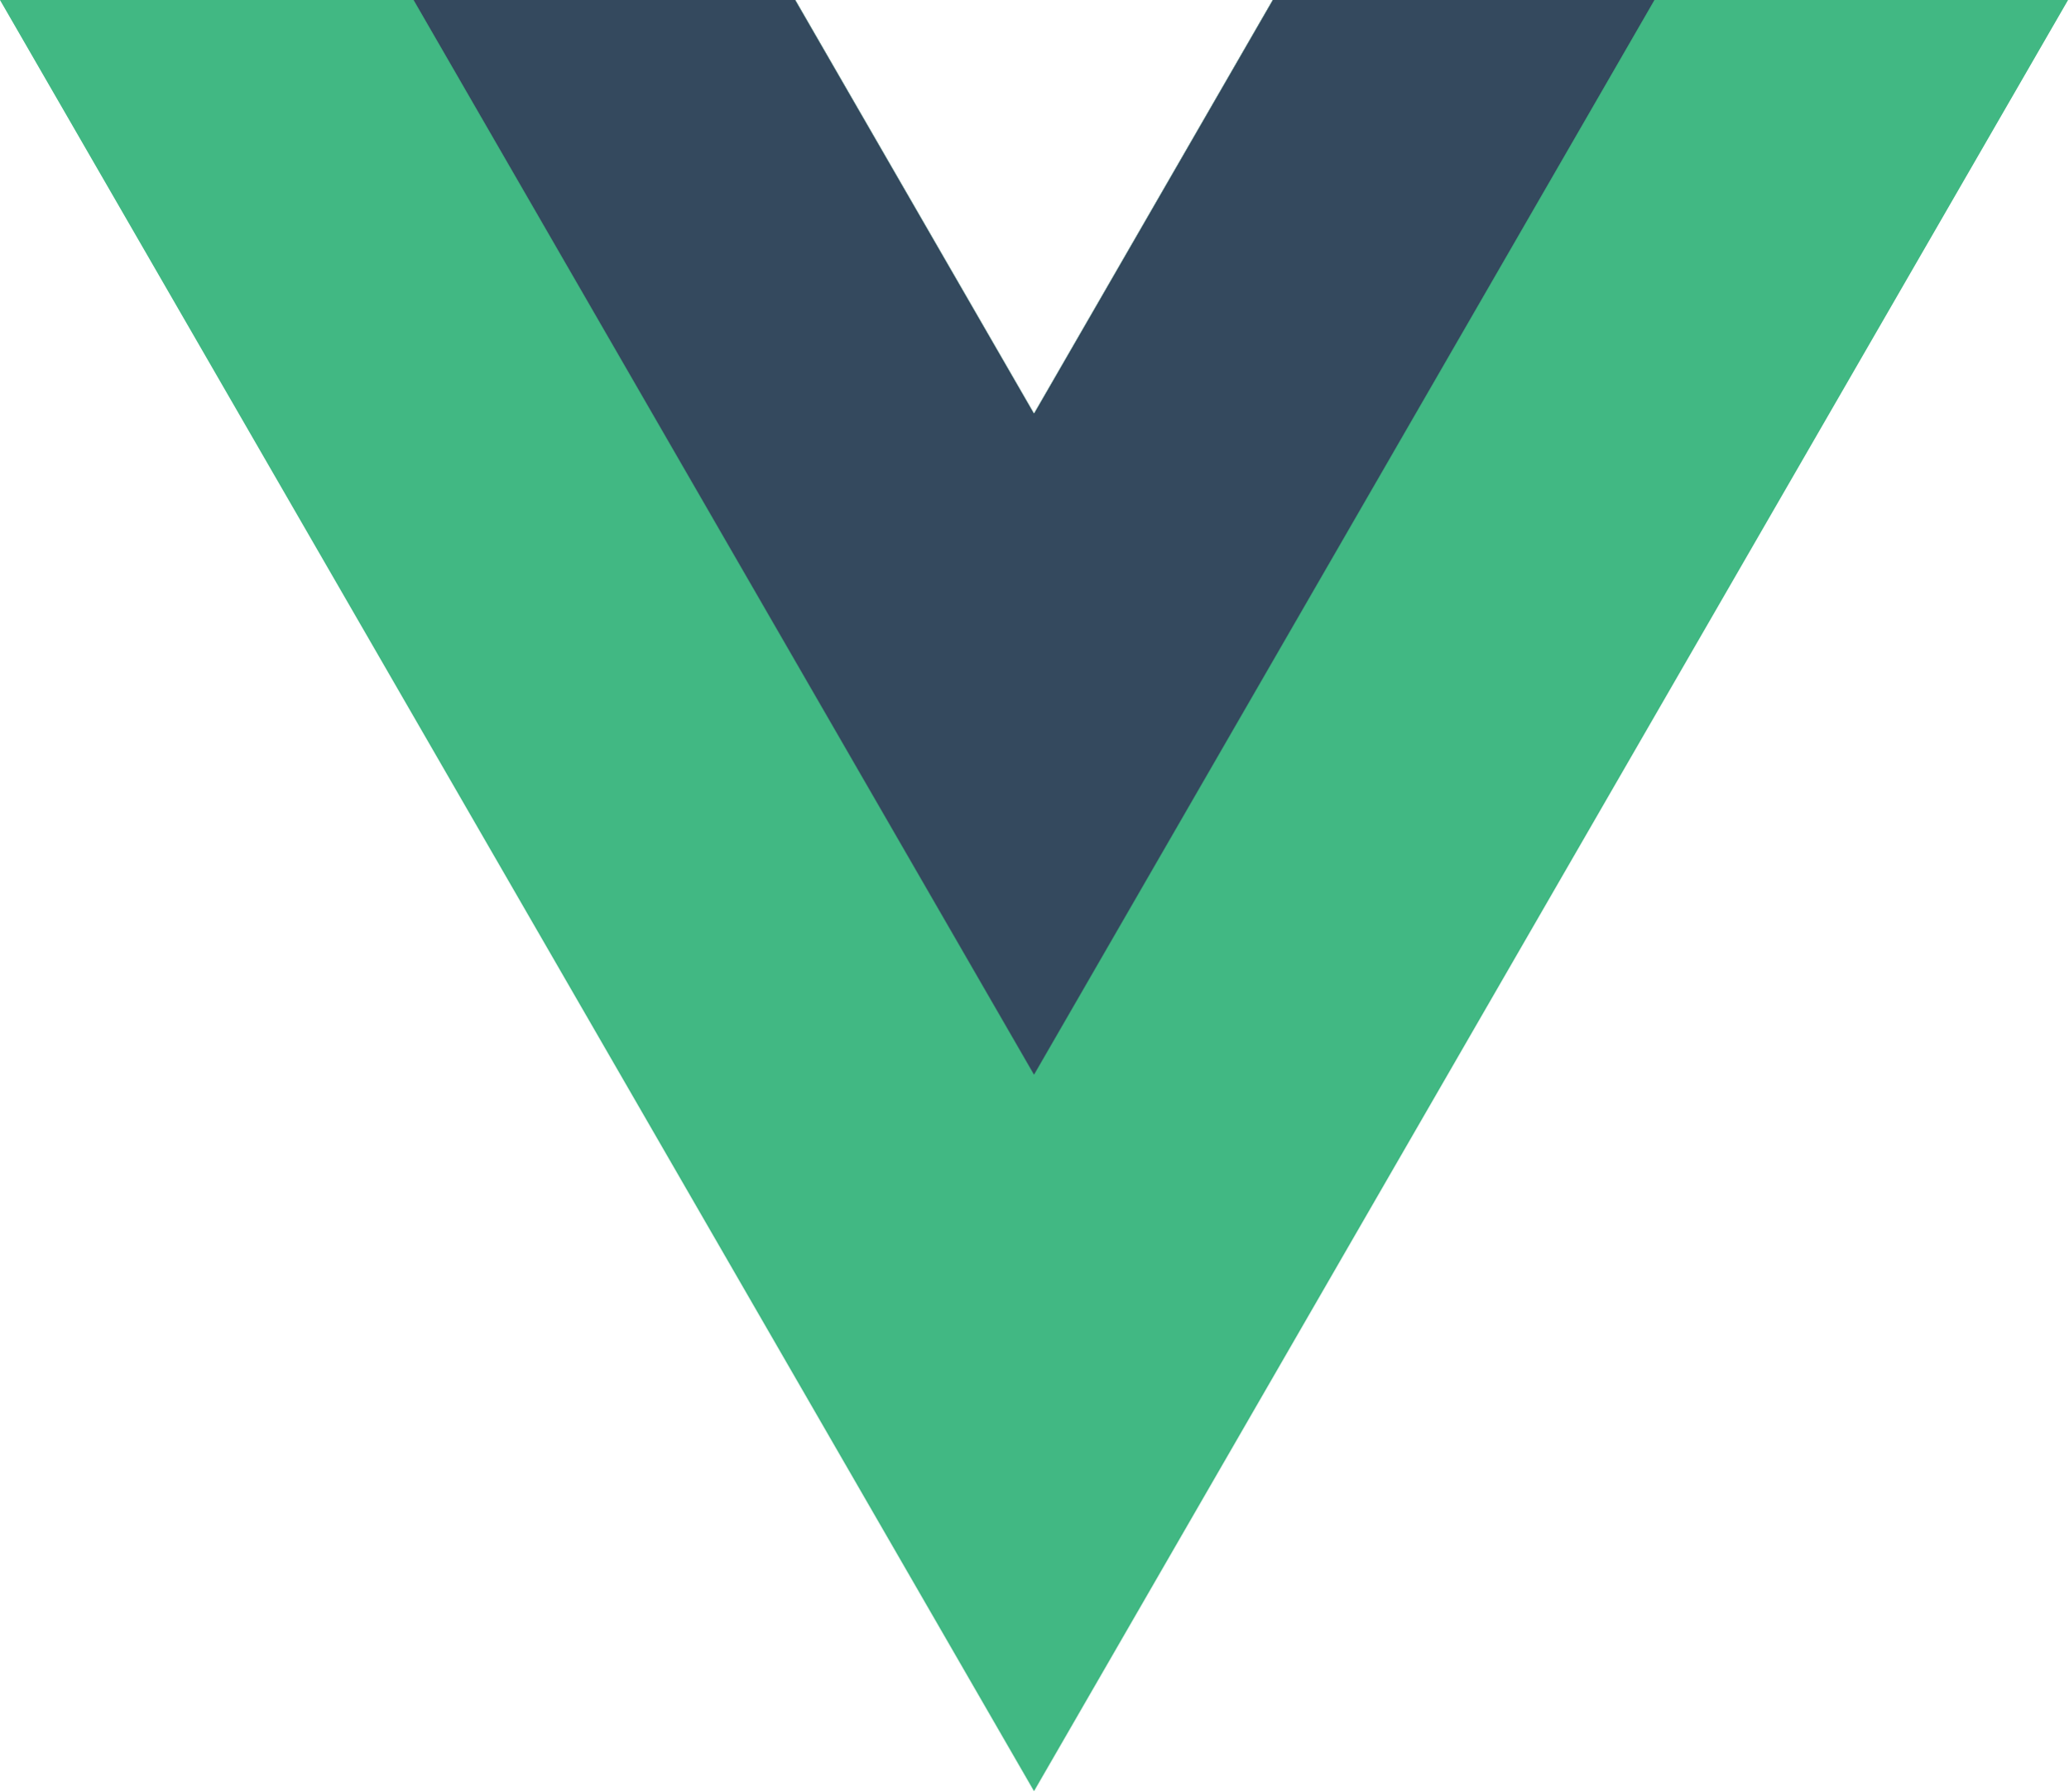
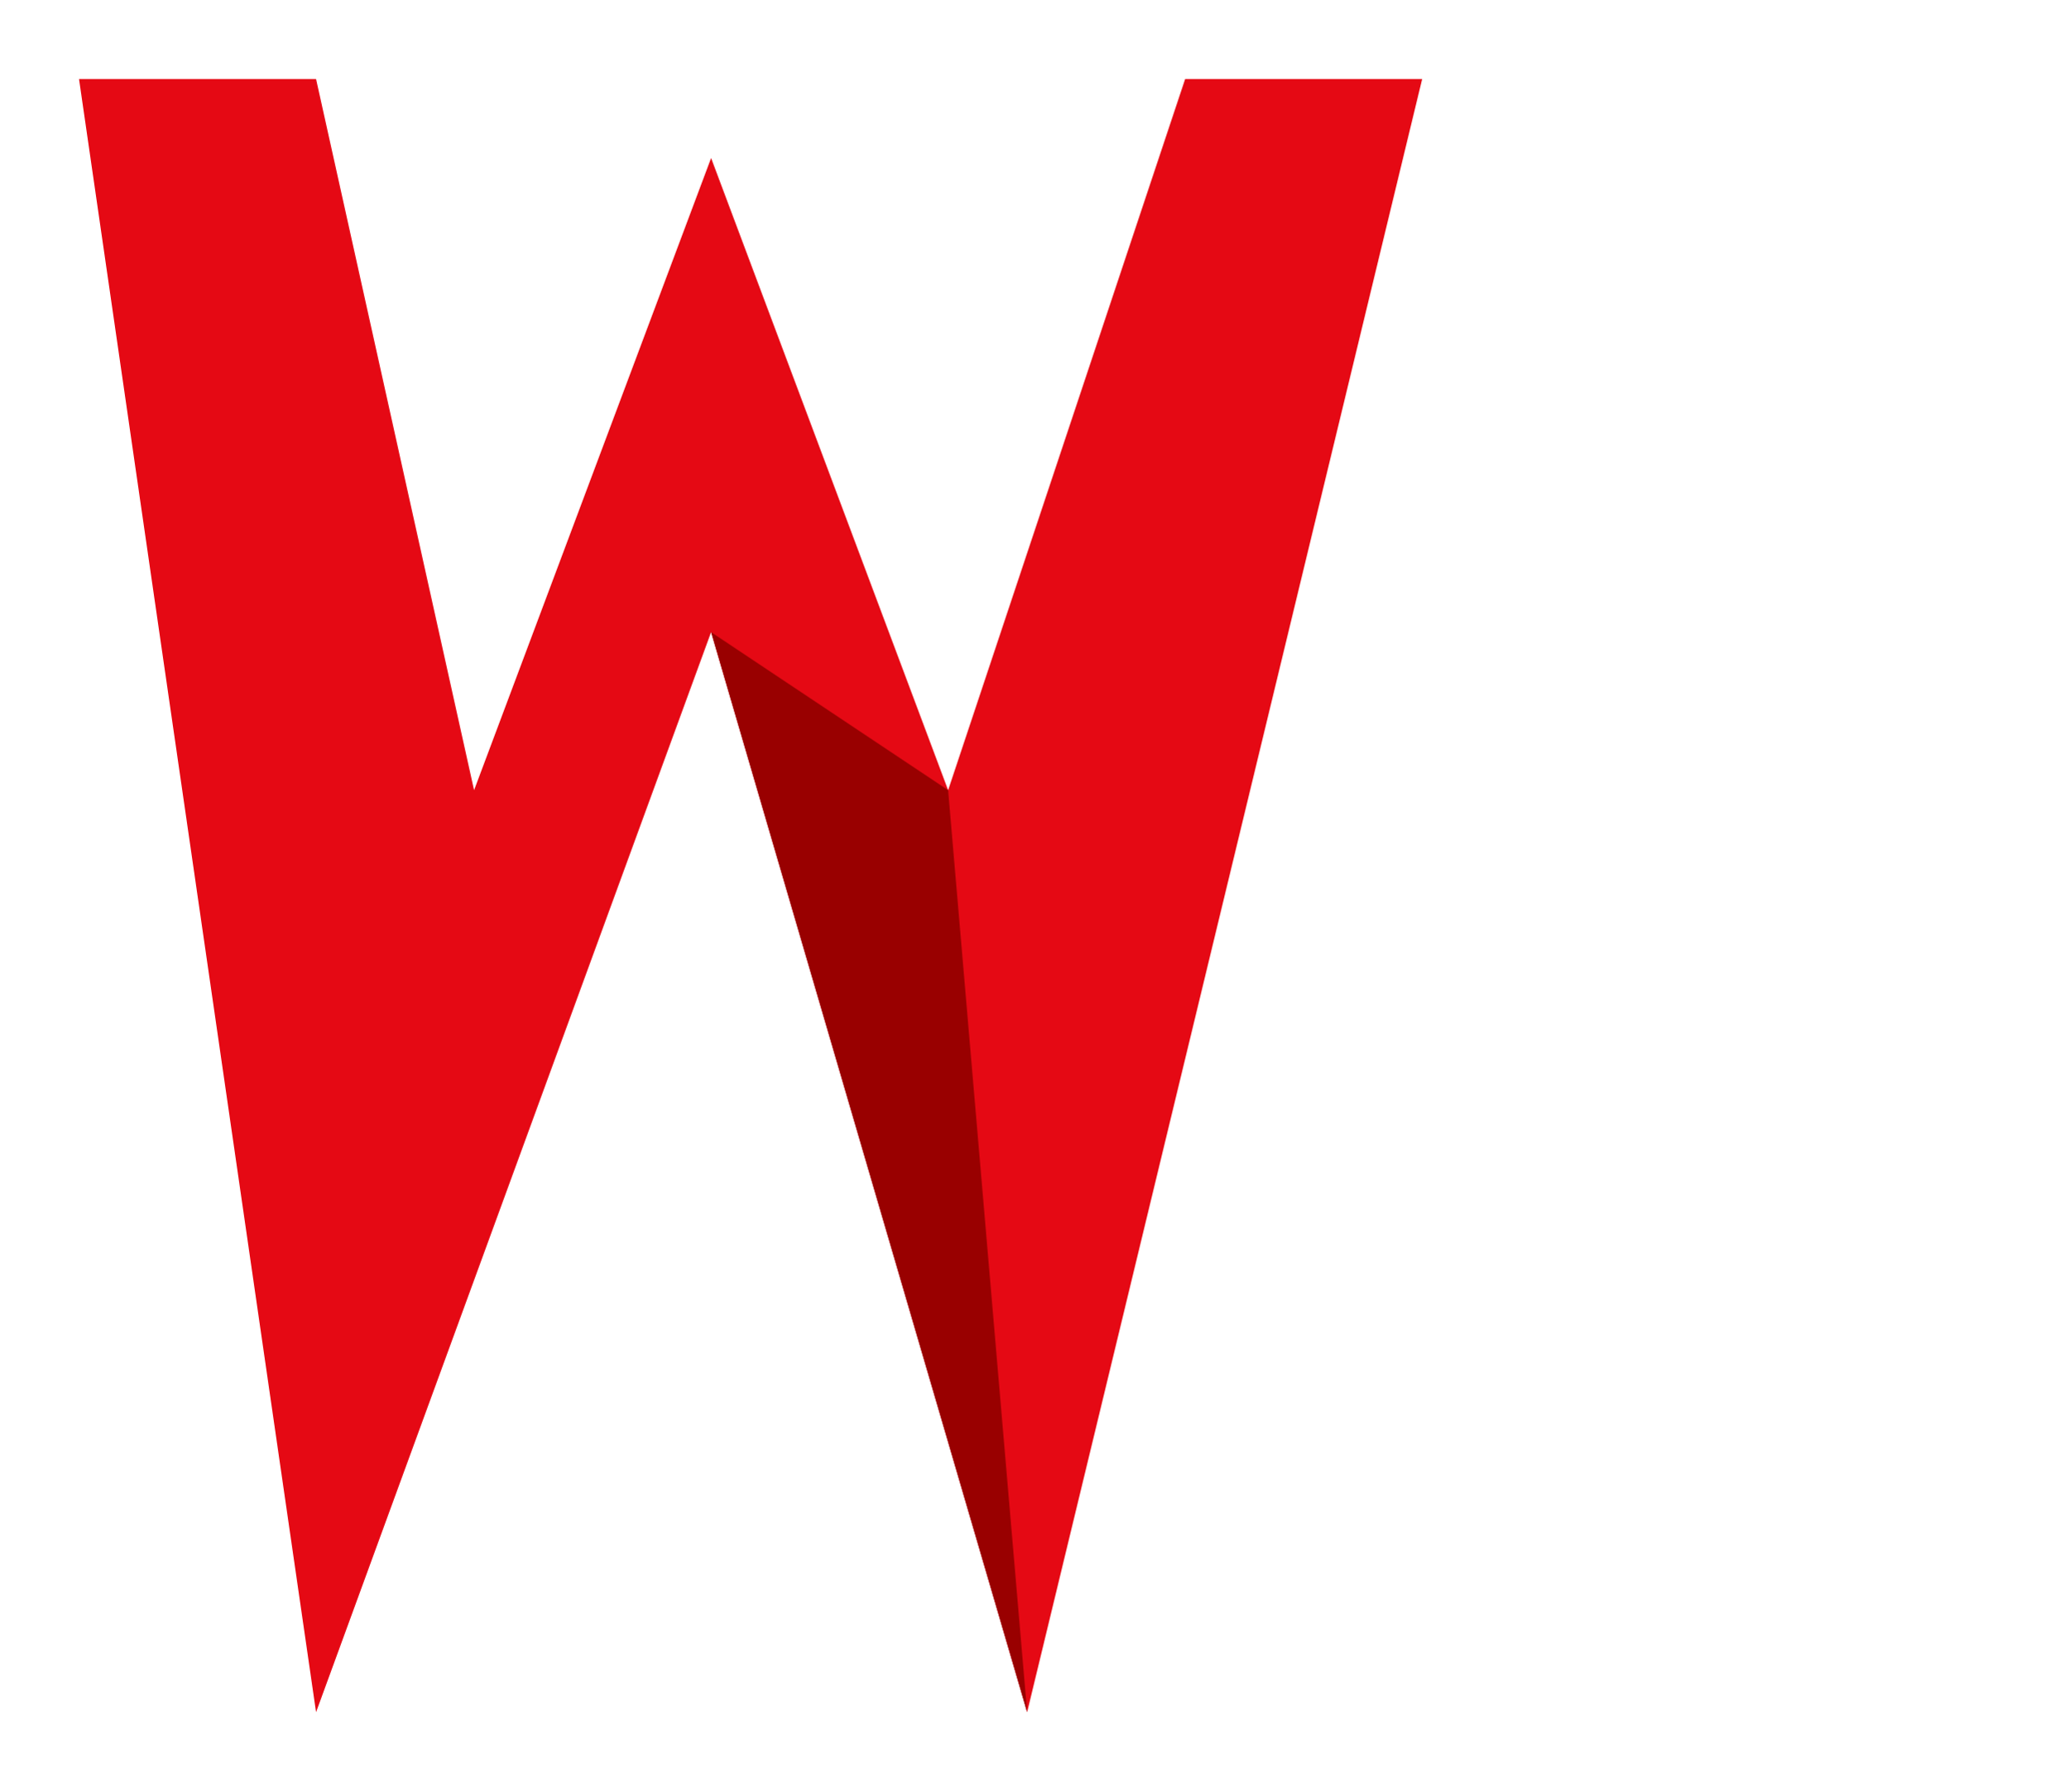
<svg xmlns="http://www.w3.org/2000/svg" viewBox="0 0 261.76 226.69">
-   <path d="M161.096.001l-30.225 52.351L100.647.001H-.005l130.877 226.688L261.749.001z" fill="#41b883" />
-   <path d="M161.096.001l-30.225 52.351L100.647.001H52.346l78.526 136.01L209.398.001z" fill="#34495e" />
+   <path d="M10,10 L40,216.69 L90,80 L130,216.69 L180,10 L150,10 L120,100 L90,20 L60,100 L40,10 Z" fill="#e50914" />
+   <path d="M90,80 L130,216.69 L120,100 Z" fill="#990000" />
</svg>
